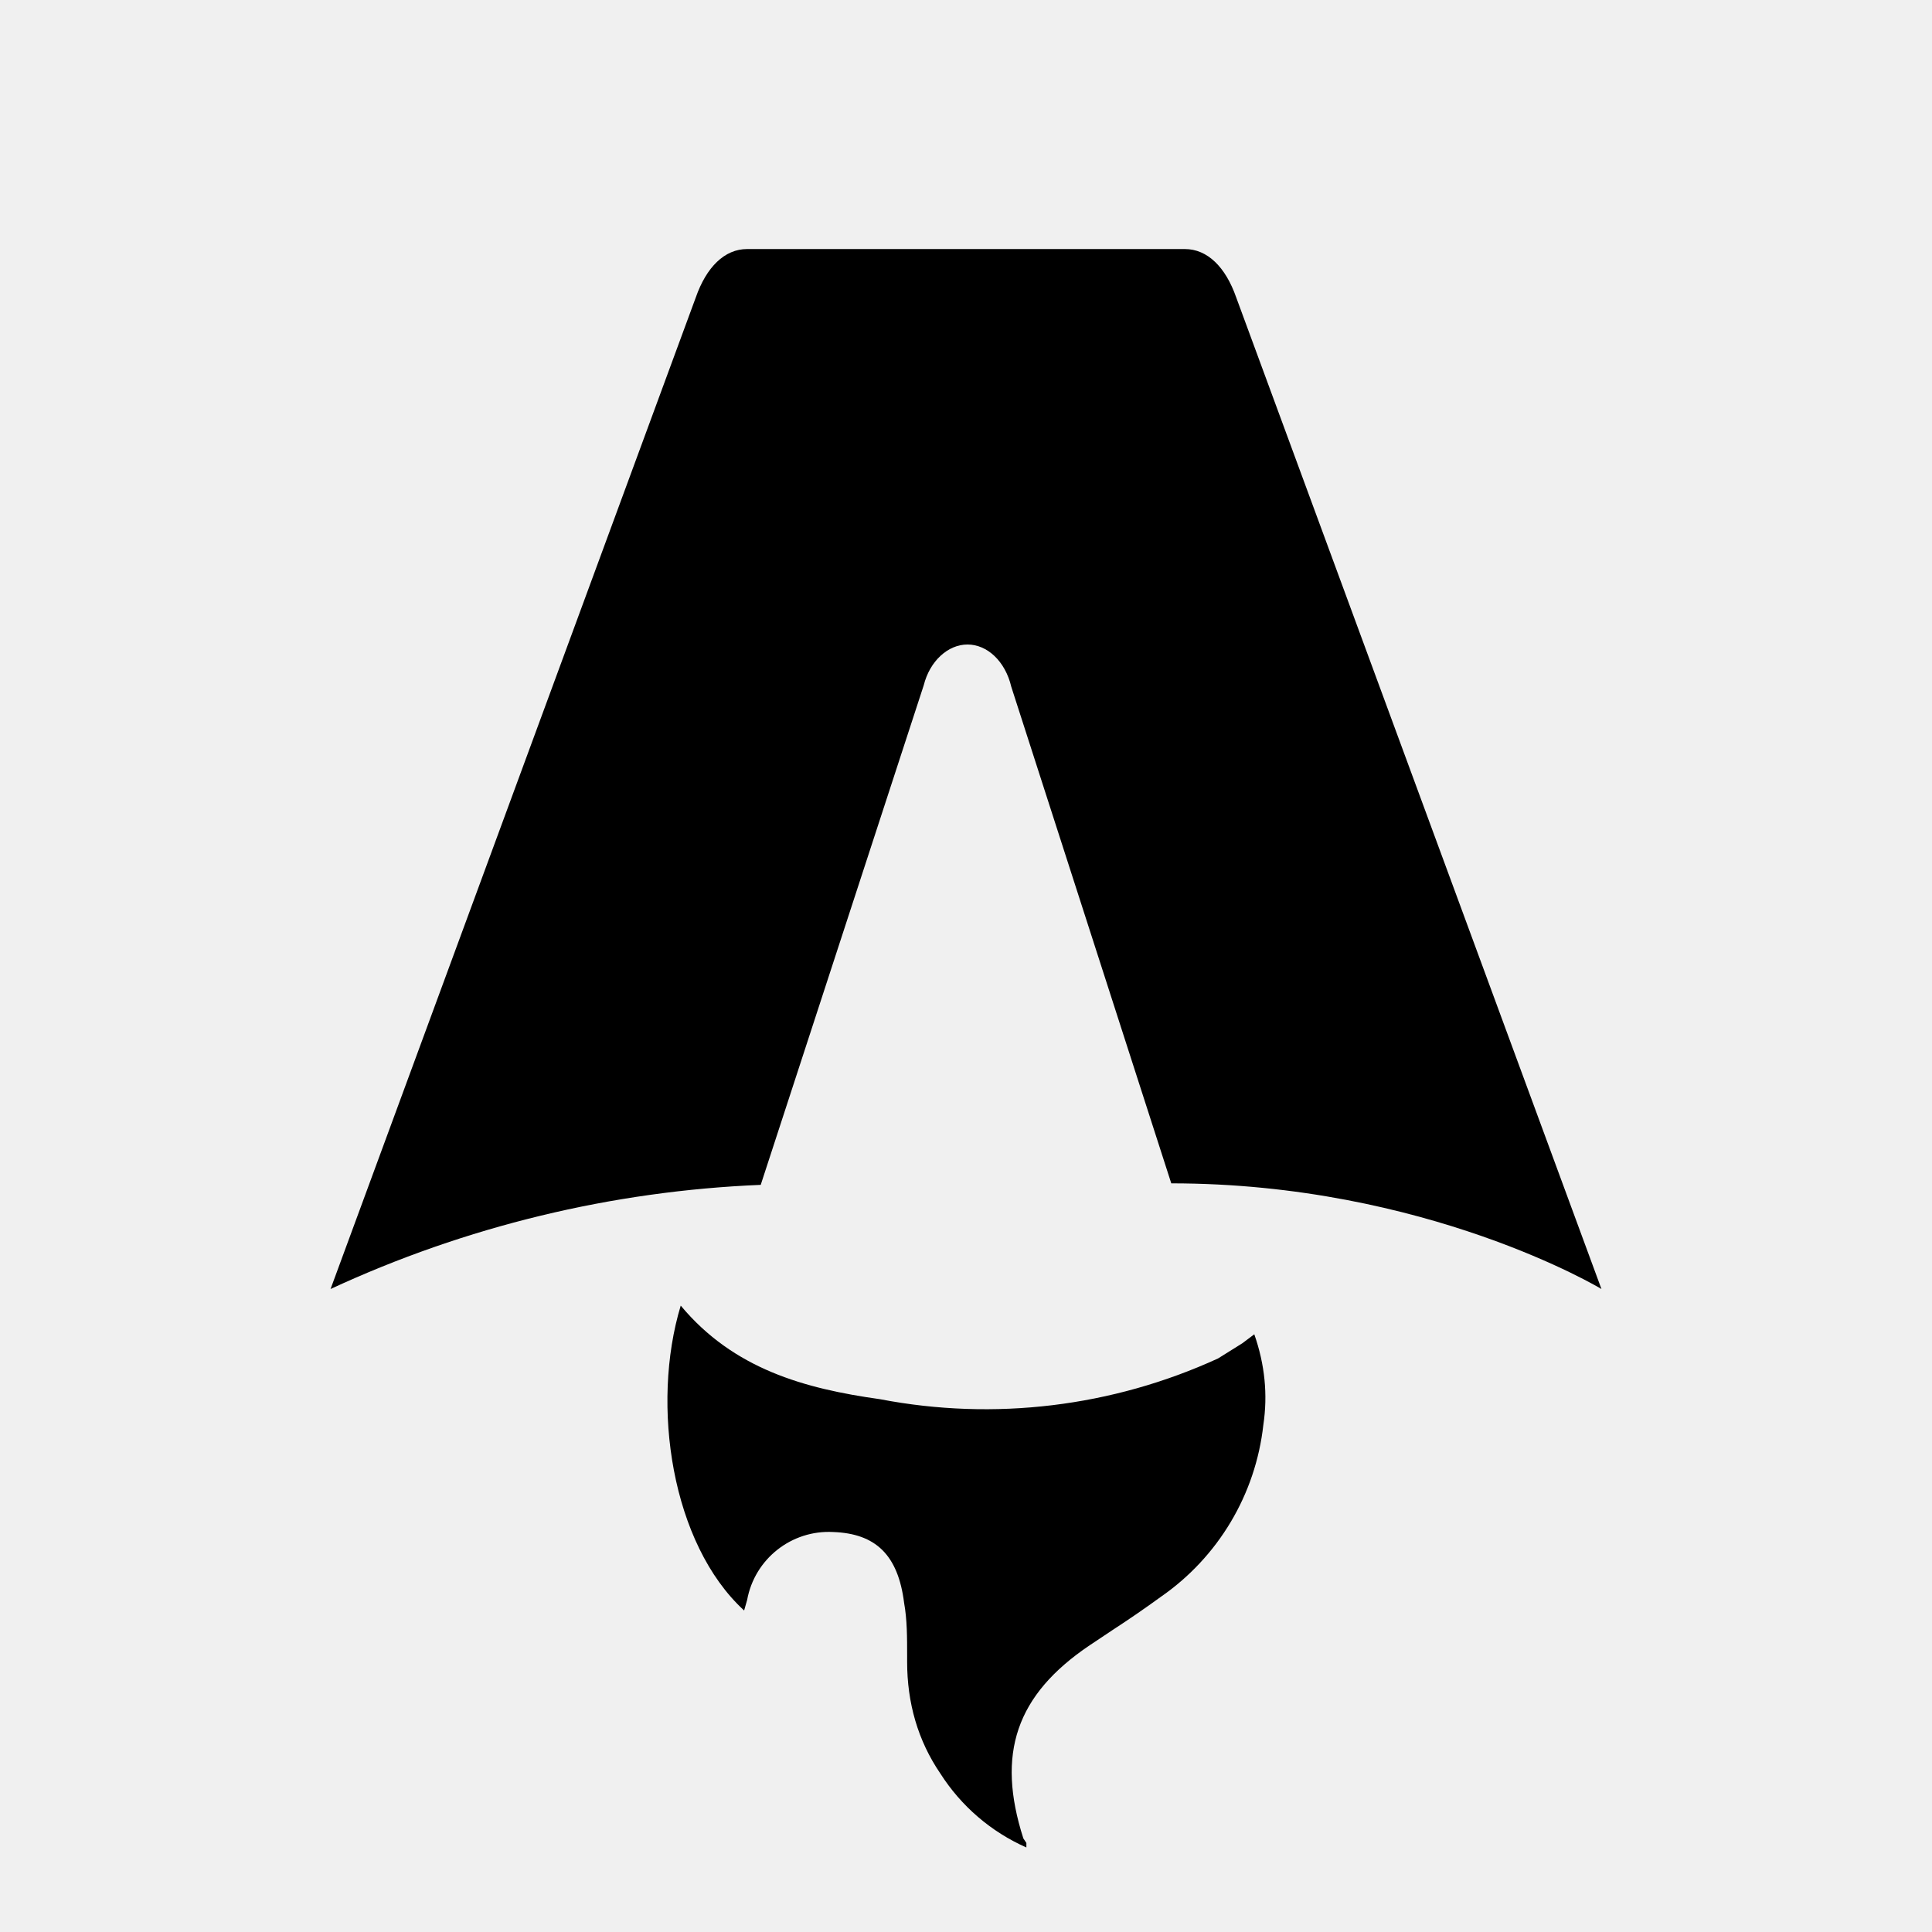
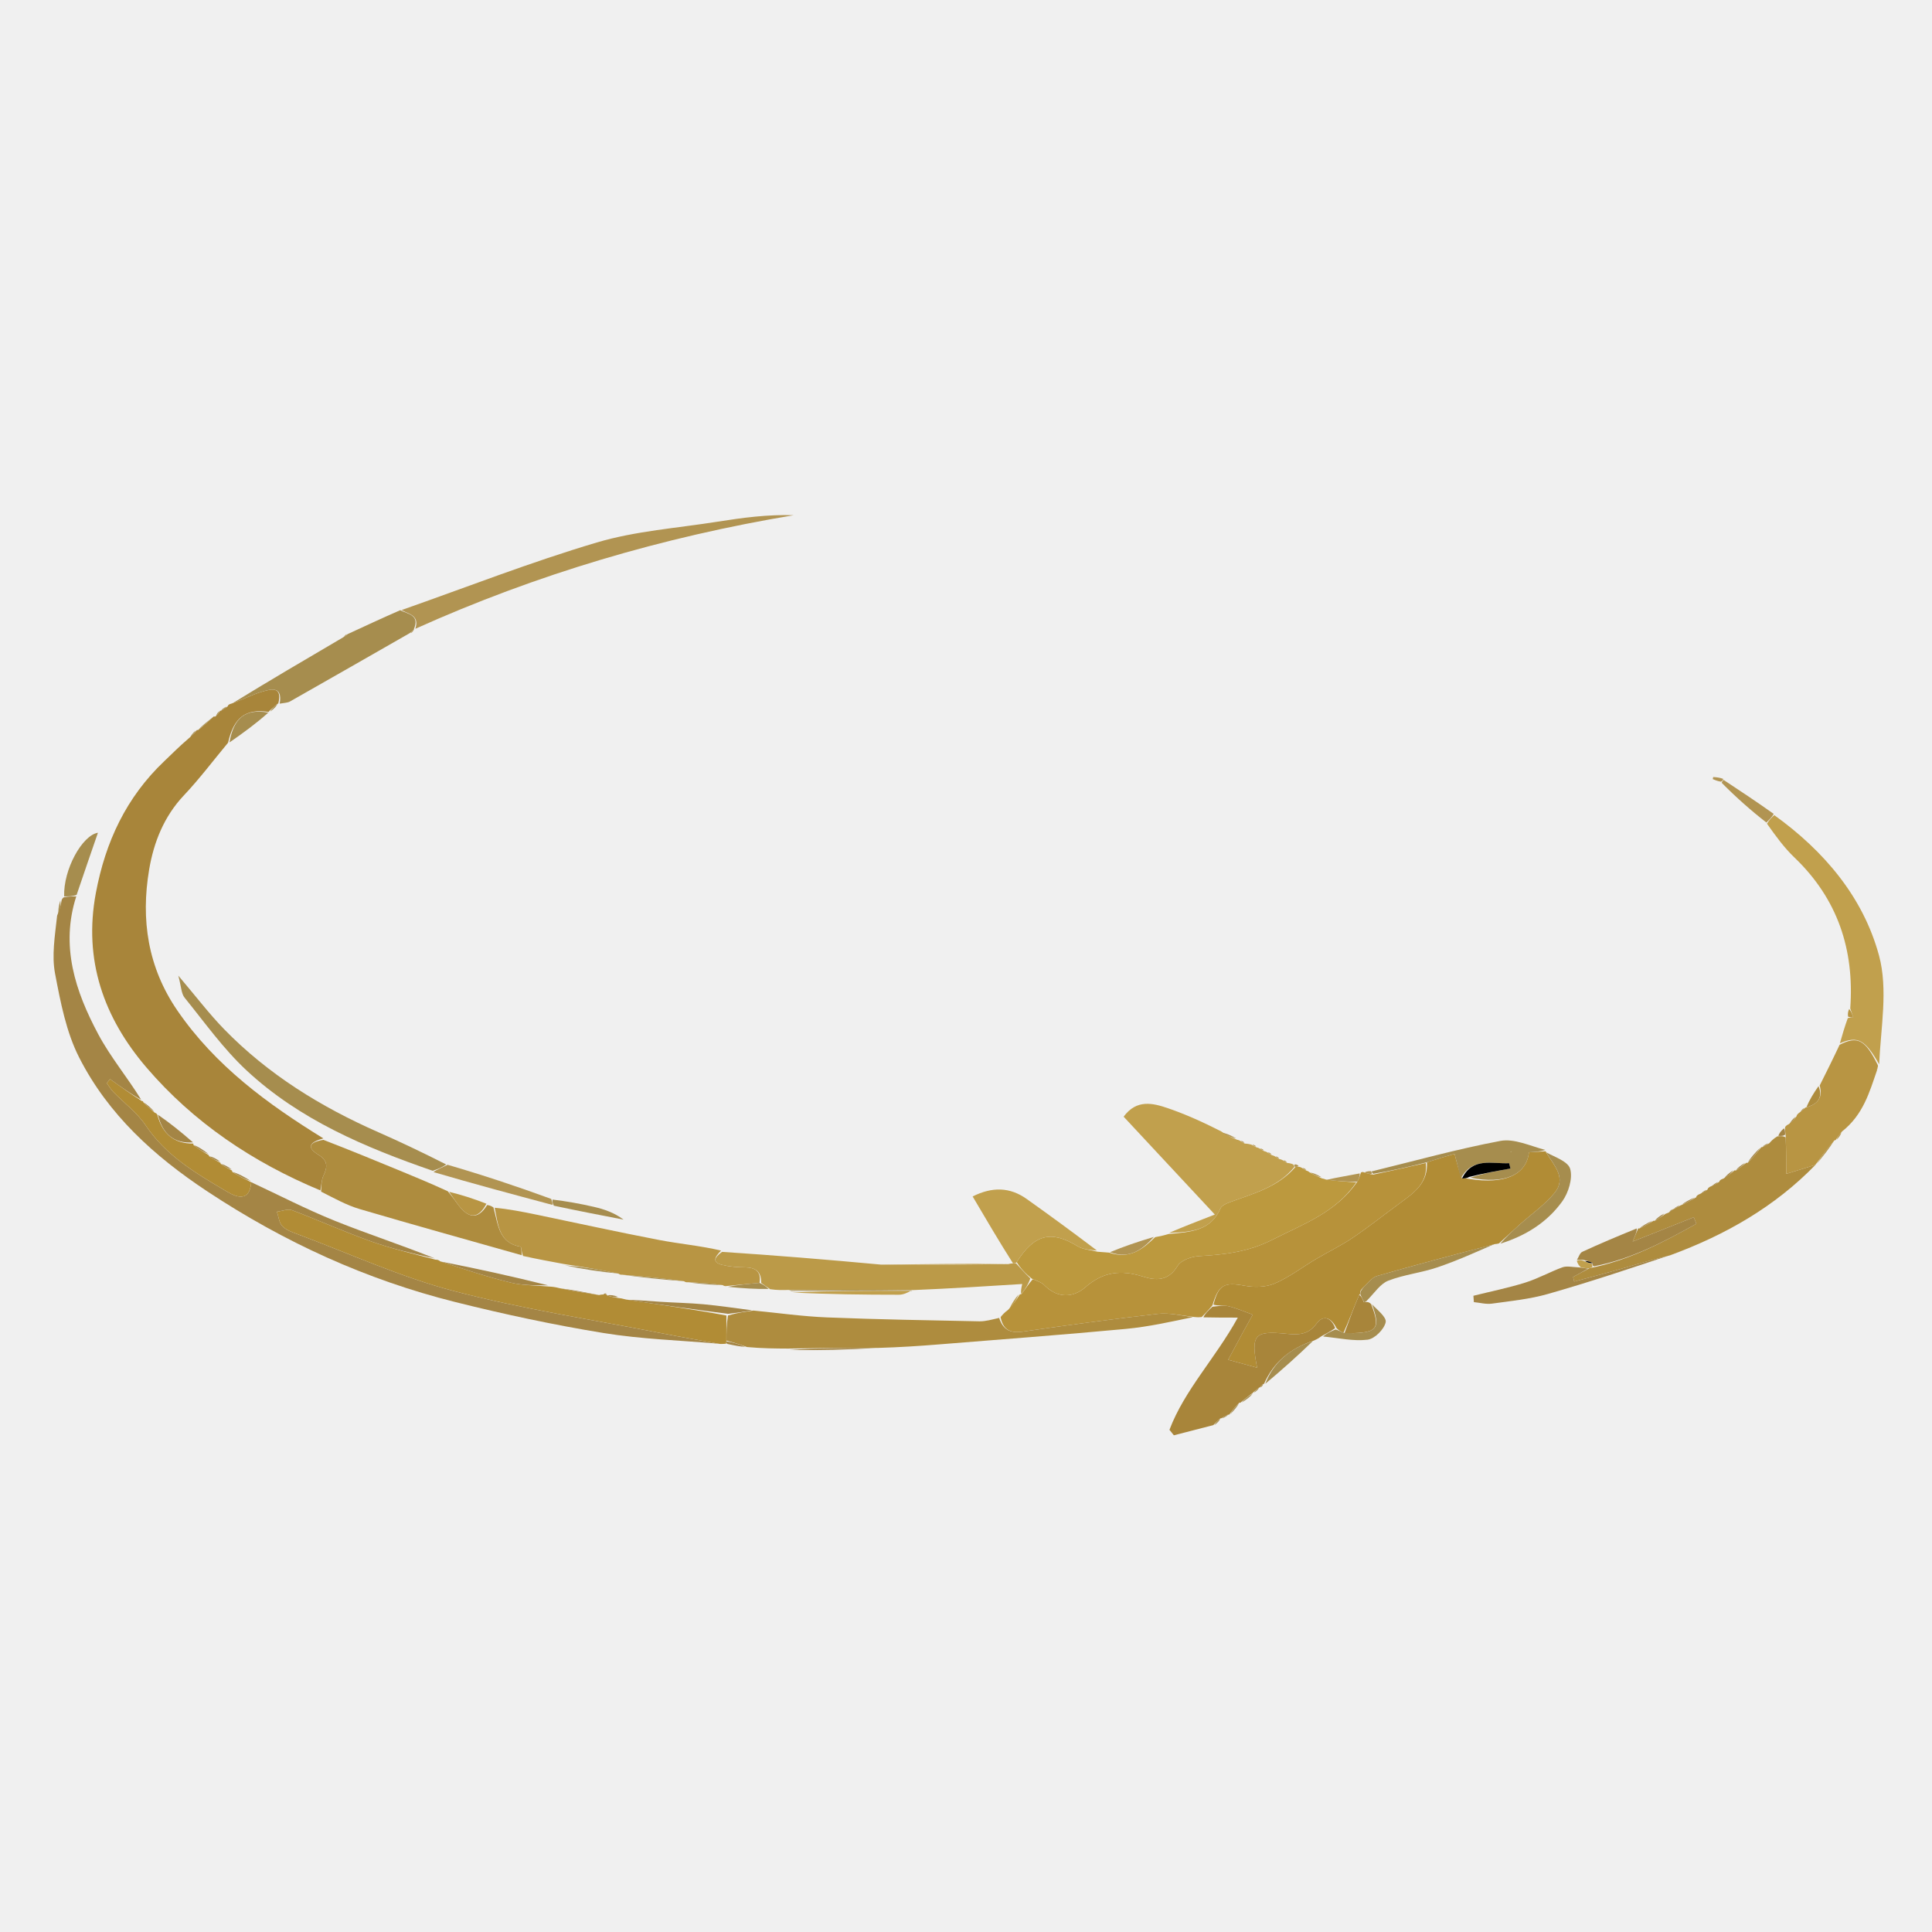
- <svg xmlns="http://www.w3.org/2000/svg" fill="none" viewBox="0 0 128 128">
-   <path d="M50.4 78.5a75.1 75.1 0 0 0-28.5 6.9l24.2-65.7c.7-2 1.9-3.2 3.4-3.2h29c1.5 0 2.7 1.2 3.4 3.2l24.2 65.7s-11.6-7-28.5-7L67 45.5c-.4-1.7-1.6-2.8-2.9-2.8-1.3 0-2.5 1.1-2.9 2.7L50.4 78.5Zm-1.1 28.2Zm-4.2-20.2c-2 6.6-.6 15.8 4.2 20.2a17.5 17.5 0 0 1 .2-.7 5.5 5.5 0 0 1 5.7-4.5c2.8.1 4.3 1.5 4.7 4.7.2 1.1.2 2.3.2 3.5v.4c0 2.7.7 5.2 2.2 7.4a13 13 0 0 0 5.7 4.9v-.3l-.2-.3c-1.8-5.6-.5-9.5 4.4-12.8l1.5-1a73 73 0 0 0 3.2-2.2 16 16 0 0 0 6.8-11.4c.3-2 .1-4-.6-6l-.8.6-1.6 1a37 37 0 0 1-22.4 2.7c-5-.7-9.7-2-13.2-6.2Z" />
-   <style>
-         path { fill: #000; }
-         @media (prefers-color-scheme: dark) {
-             path { fill: #FFF; }
-         }
-     </style>
+ <svg xmlns="http://www.w3.org/2000/svg" version="1.1" id="Layer_1" x="0px" y="0px" width="100%" viewBox="0 0 500 500" enable-background="new 0 0 500 500" xml:space="preserve">
+   <path fill="#A8853A" opacity="1" stroke="none" d=" M82.907,308.076   C65.497,300.829 50.086,290.526 37.849,276.205   C26.867,263.354 21.551,248.479 24.808,231.103   C27.295,217.831 32.683,206.33 42.513,196.993   C44.472,195.132 46.367,193.202 48.89,191.044   C49.98,190.16 50.471,189.535 50.962,188.91   C50.962,188.91 50.961,188.975 51.295,188.918   C52.846,187.72 54.062,186.579 55.278,185.438   C55.278,185.438 55.618,185.453 55.83,185.419   C56.351,184.899 56.66,184.413 56.97,183.927   C56.97,183.927 56.986,183.987 57.251,183.908   C57.99,183.481 58.464,183.132 58.938,182.783   C59.004,182.497 59.16,182.273 59.998,182.057   C62.947,181.003 65.241,179.794 67.677,179.057   C70.164,178.305 73.177,177.483 72.001,182.149   C72.001,182.149 72.007,182.01 71.779,182.171   C70.886,182.932 70.222,183.532 69.558,184.131   C69.558,184.131 69.913,184.265 69.511,184.245   C63.522,183.335 60.49,185.736 59.027,192.208   C55.229,196.774 51.648,201.545 47.578,205.854   C42.42,211.314 39.785,218.027 38.603,225.022   C36.415,237.971 38.221,250.354 45.94,261.578   C55.77,275.874 69.268,285.733 83.685,294.617   C80.184,295.55 79.204,296.902 82.353,298.825   C84.833,300.339 84.821,301.921 83.729,304.213   C83.179,305.369 83.164,306.78 82.907,308.076  z" />
+   <path fill="#B18C35" opacity="1" stroke="none" d=" M387.93,321.788   C387.93,321.788 387.509,321.931 386.873,321.97   C376.262,324.724 366.268,327.375 356.335,330.234   C355.062,330.601 354.101,332.052 352.82,333.162   C352.417,333.545 352.21,333.784 352.033,334.273   C352.044,334.505 352.051,334.97 351.77,335.111   C350.314,338.496 349.137,341.741 347.695,344.914   C346.949,344.578 346.468,344.315 345.882,343.722   C344.476,340.828 342.369,340.299 340.739,342.524   C338.578,345.475 336.041,345.494 332.891,345.175   C324.634,344.34 323.679,345.409 325.339,353.965   C322.748,353.25 320.57,352.649 317.849,351.899   C319.237,349.316 320.302,347.316 321.385,345.326   C322.312,343.622 323.26,341.929 324.199,340.232   C322.135,339.489 320.11,338.594 317.993,338.062   C316.749,337.75 315.359,338.017 314.043,337.641   C315.359,332.434 316.937,331.792 322.014,332.731   C324.541,333.199 327.568,333.162 329.864,332.177   C333.677,330.543 337.062,327.926 340.667,325.789   C343.788,323.938 347.089,322.365 350.085,320.334   C354.331,317.456 358.36,314.257 362.501,311.22   C366.008,308.647 369.586,306.139 369.294,300.787   C372.058,299.886 374.52,299.174 376.443,298.618   C377.083,301.134 377.569,303.046 378.377,304.983   C379.128,304.978 379.557,304.947 380.304,305.11   C389.442,306.585 395.041,304.013 395.694,298.211   C397.142,298.125 398.622,298.037 400.101,297.949   C400.101,297.949 400.022,297.953 400.124,298.251   C402.265,301.683 405.45,304.9 402.327,308.71   C399.795,311.801 396.373,314.159 393.358,316.857   C391.536,318.487 389.739,320.143 387.93,321.788  z" />
+   <path fill="#B7923A" opacity="1" stroke="none" d=" M368.993,300.976   C369.586,306.139 366.008,308.647 362.501,311.22   C358.36,314.257 354.331,317.456 350.085,320.334   C347.089,322.365 343.788,323.938 340.667,325.789   C337.062,327.926 333.677,330.543 329.864,332.177   C327.568,333.162 324.541,333.199 322.014,332.731   C316.937,331.792 315.359,332.434 313.788,337.798   C312.681,339.176 311.838,340.014 310.995,340.851   C310.562,340.903 310.128,340.954 309.057,340.84   C305.491,340.429 302.508,339.697 299.646,340.025   C287.975,341.363 276.328,342.94 264.7,344.624   C261.4,345.102 259.576,344.102 258.952,340.868   C259.42,340.299 259.887,339.729 260.933,338.951   C262.326,337.48 263.14,336.218 263.955,334.955   C263.955,334.955 263.998,335 264.326,334.919   C265.413,333.559 266.171,332.279 267.288,331.05   C268.507,331.569 269.54,331.866 270.194,332.533   C273.643,336.055 277.693,335.947 280.939,333.1   C285.54,329.065 290.212,328.618 295.708,330.353   C299.164,331.444 302.386,331.592 304.763,327.608   C305.636,326.144 308.374,325.19 310.322,325.08   C316.889,324.71 323.094,323.995 329.235,320.871   C337.203,316.819 345.683,313.837 351.259,305.846   C351.751,304.95 351.976,304.215 352.201,303.479   C352.201,303.479 352.451,303.168 352.99,303.399   C354.029,303.748 354.528,303.867 355.432,303.982   C360.222,302.977 364.607,301.976 368.993,300.976  z" />
+   <path fill="#A48545" opacity="1" stroke="none" d=" M186.04,347.76   C176.066,346.88 165.996,346.584 156.14,344.976   C143.258,342.874 130.447,340.128 117.781,336.956   C94.778,331.197 73.545,321.481 53.683,308.35   C39.851,299.205 27.985,288.41 20.492,273.688   C17.126,267.076 15.656,259.346 14.247,251.947   C13.363,247.306 14.193,242.339 14.787,236.955   C15.537,235.234 15.753,234.075 15.97,232.916   C15.97,232.916 16.107,232.461 16.53,232.222   C17.882,231.981 18.811,231.98 19.74,231.979   C15.587,244.855 19.498,256.579 25.461,267.718   C28.603,273.587 32.961,278.805 36.549,284.613   C33.711,283.03 31.094,281.151 28.477,279.273   C28.199,279.62 27.922,279.968 27.644,280.315   C28.186,281.065 28.648,281.893 29.285,282.551   C32.104,285.458 35.509,287.958 37.717,291.264   C42.892,299.013 50.574,303.573 58.22,308.081   C59.727,308.969 64.548,312.16 65.02,305.951   C72.222,309.309 79.299,312.977 86.659,315.943   C95.225,319.396 104.039,322.235 112.504,325.671   C106.801,324.431 101.244,323.129 95.902,321.222   C89.046,318.774 82.392,315.762 75.574,313.197   C74.477,312.784 72.981,313.432 71.669,313.59   C72.103,314.857 72.214,316.432 73.054,317.31   C74.029,318.331 75.594,318.873 76.988,319.395   C90.411,324.411 103.568,330.456 117.359,334.091   C135.135,338.777 153.42,341.537 171.492,345.093   C176.329,346.045 181.19,346.874 186.04,347.76  M64.476,311.503   C64.476,311.503 64.514,311.491 64.476,311.503  z" />
+   <path fill="#BC993E" opacity="1" stroke="none" d=" M350.993,306.007   C345.683,313.837 337.203,316.819 329.235,320.871   C323.094,323.995 316.889,324.71 310.322,325.08   C308.374,325.19 305.636,326.144 304.763,327.608   C302.386,331.592 299.164,331.444 295.708,330.353   C290.212,328.618 285.54,329.065 280.939,333.1   C277.693,335.947 273.643,336.055 270.194,332.533   C269.54,331.866 268.507,331.569 267.001,330.899   C265.226,329.452 264.1,328.208 263.122,326.647   C267.675,319.363 272.091,318.362 278.834,322.5   C280.308,323.404 282.286,323.486 284.031,323.946   C284.816,324.008 285.601,324.07 287.003,324.174   C292.513,325.991 295.782,323.215 298.957,320.173   C299.894,320.006 300.831,319.84 302.383,319.363   C308.219,318.852 313.339,318.535 315.875,312.727   C316.202,311.978 317.39,311.458 318.287,311.126   C324.303,308.896 330.658,307.314 335.278,301.996   C335.76,301.976 335.953,301.963 336.146,301.95   C336.146,301.95 336.545,302.017 336.926,302.243   C337.568,302.673 337.85,302.843 338.154,302.977   C338.154,302.977 338.545,303.047 338.906,303.389   C340.228,304.148 341.188,304.565 342.148,304.983   C342.148,304.983 342.578,305.032 343.141,305.266   C346.134,305.669 348.563,305.838 350.993,306.007  z" />
+   <path fill="#B18C35" opacity="1" stroke="none" d=" M186.355,347.818   C181.19,346.874 176.329,346.045 171.492,345.093   C153.42,341.537 135.135,338.777 117.359,334.091   C103.568,330.456 90.411,324.411 76.988,319.395   C75.594,318.873 74.029,318.331 73.054,317.31   C72.214,316.432 72.103,314.857 71.669,313.59   C72.981,313.432 74.477,312.784 75.574,313.197   C82.392,315.762 89.046,318.774 95.902,321.222   C101.244,323.129 106.801,324.431 112.697,325.999   C113.131,325.996 113.539,326.072 113.93,326.431   C120.264,328.533 126.158,330.476 132.17,331.936   C135.359,332.71 138.753,332.645 142.054,332.958   C142.786,332.998 143.518,333.038 144.858,333.391   C148.659,334.189 151.851,334.674 155.043,335.159   C155.043,335.159 155.472,335.036 155.972,335.017   C156.658,334.994 156.843,334.99 157.029,334.987   C157.029,334.987 156.992,335.002 157.106,335.251   C158.177,335.642 159.133,335.784 160.089,335.926   C160.517,335.973 160.945,336.02 162.012,336.315   C171.099,337.717 179.546,338.87 187.996,340.455   C188,342.904 188.002,344.92 187.985,347.138   C187.966,347.34 187.938,347.744 187.938,347.744   C187.516,347.788 187.093,347.832 186.355,347.818  z" />
+   <path fill="#AE8C3E" opacity="1" stroke="none" d=" M188.004,346.936   C188.002,344.92 188,342.904 188.403,340.449   C190.871,339.731 192.934,339.45 194.997,339.169   C201.334,339.781 207.659,340.687 214.011,340.944   C227.15,341.476 240.302,341.692 253.45,341.957   C255.031,341.989 256.622,341.518 258.58,341.075   C259.576,344.102 261.4,345.102 264.7,344.624   C276.328,342.94 287.975,341.363 299.646,340.025   C302.508,339.697 305.491,340.429 308.73,340.873   C303.148,342.043 297.288,343.364 291.355,343.92   C275.168,345.438 258.952,346.644 242.745,347.951   C237.827,348.347 232.904,348.672 227.161,348.843   C218.887,348.775 211.435,348.893 203.984,349.01   C200.627,348.993 197.269,348.975 193.332,348.613   C191.17,347.825 189.587,347.381 188.004,346.936  z" />
+   <path fill="#AE8C3E" opacity="1" stroke="none" d=" M83.1,308.396   C83.164,306.78 83.179,305.369 83.729,304.213   C84.821,301.921 84.833,300.339 82.353,298.825   C79.204,296.902 80.184,295.55 83.712,294.998   C90.512,297.626 96.958,300.275 103.402,302.931   C107.388,304.574 111.371,306.226 115.881,308.295   C117.172,309.802 117.901,310.915 118.707,311.969   C121.195,315.22 123.672,315.736 126.073,311.866   C126.506,311.917 126.938,311.969 127.702,312.485   C128.956,317.073 129.11,321.712 134.734,322.652   C134.948,322.688 134.934,324.087 135.026,324.851   C121.025,320.885 106.998,317.004 93.04,312.889   C89.674,311.897 86.536,310.127 83.1,308.396  z" />
+   <path fill="#C1A04D" opacity="1" stroke="none" d=" M334.988,302.003   C330.658,307.314 324.303,308.896 318.287,311.126   C317.39,311.458 316.202,311.978 315.875,312.727   C313.339,318.535 308.219,318.852 302.58,319.061   C306.076,317.551 309.991,316.032 314.397,314.322   C306.371,305.71 298.647,297.421 290.795,288.995   C294.145,284.439 298.335,285.449 302.361,286.841   C306.886,288.406 311.273,290.369 316.041,292.797   C317.617,293.941 318.873,294.447 320.129,294.952   C320.129,294.952 320.56,295.021 320.949,295.237   C321.581,295.661 321.85,295.827 322.145,295.951   C322.549,295.976 322.953,296 323.848,296.223   C324.592,296.628 324.869,296.797 325.169,296.928   C325.169,296.928 325.567,297.004 325.951,297.211   C326.587,297.622 326.862,297.788 327.161,297.915   C327.161,297.915 327.562,297.992 327.944,298.208   C328.573,298.635 328.845,298.809 329.142,298.946   C329.142,298.946 329.571,299.042 329.954,299.26   C330.569,299.68 330.829,299.841 331.114,299.96   C331.114,299.96 331.559,300.043 331.95,300.26   C332.575,300.68 332.837,300.84 333.124,300.957   C333.537,301.001 333.95,301.046 334.675,301.344   C334.988,301.597 334.988,302.003 334.988,302.003  z" />
+   <path fill="#B89543" opacity="1" stroke="none" d=" M135.375,325.043   C134.934,324.087 134.948,322.688 134.734,322.652   C129.11,321.712 128.956,317.073 128.019,312.565   C131.587,312.896 135.175,313.591 138.754,314.332   C149.374,316.532 159.967,318.872 170.617,320.911   C175.89,321.921 181.266,322.392 186.614,323.644   C184.877,325.426 184.251,326.706 186.939,327.36   C188.811,327.816 190.793,327.967 192.728,327.984   C195.499,328.009 197.071,329.072 196.559,332.008   C193.408,332.284 190.688,332.559 187.968,332.834   C187.968,332.834 187.493,332.935 187.049,332.592   C183.726,332.113 180.848,331.977 177.97,331.84   C177.97,331.84 177.492,331.942 177.044,331.589   C171.37,330.787 166.144,330.337 160.919,329.886   C160.919,329.886 160.507,329.979 160.096,329.625   C155.106,328.556 150.527,327.841 145.947,327.126   C142.54,326.496 139.133,325.866 135.375,325.043  z" />
+   <path fill="#AE8C3E" opacity="1" stroke="none" d=" M431.056,314.123   C431.056,314.123 431.434,314 431.841,313.818   C432.494,313.393 432.74,313.149 432.985,312.905   C432.985,312.905 432.971,312.97 433.222,312.883   C433.974,312.504 434.474,312.212 434.974,311.92   C434.974,311.92 434.853,311.912 435.205,311.856   C436.692,311.156 437.826,310.511 438.961,309.867   C439.025,309.53 439.205,309.275 440.011,308.965   C440.986,308.498 441.451,308.17 441.915,307.841   C441.985,307.521 442.158,307.272 442.942,306.95   C443.945,306.487 444.439,306.17 444.932,305.852   C445.017,305.538 445.196,305.292 446.023,305.007   C447.354,304.222 448.132,303.547 448.91,302.871   C448.91,302.871 449.001,302.955 449.281,302.902   C450.358,302.202 451.154,301.556 451.951,300.91   C451.951,300.91 451.986,300.979 452.32,300.932   C453.716,299.547 454.779,298.21 455.841,296.872   C455.841,296.872 455.868,296.959 456.15,296.846   C456.923,296.442 457.414,296.15 457.904,295.858   C458.396,295.297 458.887,294.736 459.987,294.082   C461.058,293.994 461.522,293.999 462.128,294.352   C462.271,297.8 462.271,300.901 462.271,303.797   C465.384,302.838 467.611,302.153 469.838,301.467   C459.37,312.242 446.702,319.551 432.18,324.887   C427.278,326.068 423.042,327.373 418.779,328.588   C415,329.666 411.193,330.645 407.399,331.667   C407.307,331.273 407.215,330.879 407.122,330.485   C408.419,329.762 409.716,329.04 411.303,328.24   C411.786,328.109 411.979,328.055 412.546,327.963   C422.373,325.804 430.721,321.324 439.009,316.715   C438.789,316.15 438.568,315.585 438.348,315.02   C433.402,316.987 428.455,318.955 422.537,321.309   C423.351,319.362 423.659,318.627 423.966,317.891   C423.967,317.891 423.977,317.955 424.29,317.93   C425.728,317.241 426.853,316.576 427.977,315.912   C427.977,315.912 427.985,315.975 428.281,315.937   C429.402,315.306 430.229,314.714 431.056,314.123  z" />
+   <path fill="#BB9A48" opacity="1" stroke="none" d=" M196.991,332.007   C197.071,329.072 195.499,328.009 192.728,327.984   C190.793,327.967 188.811,327.816 186.939,327.36   C184.251,326.706 184.877,325.426 186.86,323.983   C200.435,324.872 213.784,325.959 227.963,327.276   C239.517,327.386 250.24,327.266 260.963,327.145   C260.963,327.145 261.425,327.004 261.932,326.982   C262.617,326.961 262.795,326.962 262.973,326.963   C264.1,328.208 265.226,329.452 266.64,330.848   C266.171,332.279 265.413,333.559 264.307,334.896   C264.133,334.173 264.307,333.392 264.551,332.3   C255.355,332.88 246.229,333.455 236.282,333.874   C224.968,333.757 214.476,333.796 203.984,333.834   C202.605,333.877 201.226,333.919 199.311,333.644   C198.18,332.886 197.585,332.447 196.991,332.007  z" />
+   <path fill="#B19452" opacity="1" stroke="none" d=" M103.942,157.877   C120.755,151.973 137.387,145.457 154.449,140.395   C164.527,137.405 175.279,136.67 185.742,135.007   C192.188,133.983 198.659,133.12 205.39,133.338   C171.528,138.992 138.948,148.571 107.482,162.734   C108.651,159.173 105.675,158.953 103.942,157.877  z" />
+   <path fill="#C1A04D" opacity="1" stroke="none" d=" M478.844,260.975   C479.942,245.758 475.57,232.606 464.377,221.899   C461.778,219.413 459.622,216.464 457.294,213.173   C457.944,212.065 458.562,211.511 459.181,210.957   C472.047,220.213 482.167,232.117 486.281,247.261   C488.68,256.092 486.723,266.106 486.322,275.447   C482.72,269.066 480.758,268.002 476.16,270.015   C476.758,267.928 477.356,265.841 478.207,263.493   C478.852,263.28 479.243,263.328 479.634,263.376   C479.371,262.576 479.107,261.775 478.844,260.975  z" />
+   <path fill="#A8853A" opacity="1" stroke="none" d=" M311.434,340.924   C311.838,340.014 312.681,339.176 313.78,338.181   C315.359,338.017 316.749,337.75 317.993,338.062   C320.11,338.594 322.135,339.489 324.199,340.232   C323.26,341.929 322.312,343.622 321.385,345.326   C320.302,347.316 319.237,349.316 317.849,351.899   C320.57,352.649 322.748,353.25 325.339,353.965   C323.679,345.409 324.634,344.34 332.891,345.175   C336.041,345.494 338.578,345.475 340.739,342.524   C342.369,340.299 344.476,340.828 345.541,343.727   C344.199,344.643 343.094,345.225 341.989,345.807   C341.548,346.136 341.108,346.465 340.041,346.934   C333.724,349.014 329.553,352.638 327.11,358.178   C327.11,358.178 327.014,358.109 326.841,358.219   C326.447,358.596 326.227,358.863 326.006,359.13   C326.006,359.13 326.019,359.026 325.794,359.146   C325.118,359.659 324.666,360.053 324.215,360.446   C324.215,360.446 324.522,360.411 324.191,360.507   C322.907,361.413 321.955,362.224 321.003,363.035   C321.003,363.035 320.989,362.992 320.669,363.061   C319.597,364.131 318.845,365.134 318.093,366.136   C318.093,366.136 318.065,366.074 317.798,366.126   C317.012,366.486 316.493,366.794 315.974,367.102   C315.974,367.102 316.016,367 315.788,367.107   C315.039,367.75 314.518,368.286 313.998,368.822   C310.597,369.7 307.196,370.577 303.796,371.455   C303.415,370.981 303.034,370.508 302.653,370.035   C306.582,359.667 314.522,351.577 320.344,340.996   C317.202,340.996 314.537,340.996 311.434,340.924  z" />
+   <path fill="#B89543" opacity="1" stroke="none" d=" M476.088,270.391   C480.758,268.002 482.72,269.066 485.978,275.656   C486.037,276.006 486.024,276.028 485.958,276.141   C485.786,276.476 485.748,276.71 485.778,276.957   C483.826,282.614 482.222,288.465 476.726,292.819   C475.882,293.841 475.478,294.435 475.074,295.028   C475.074,295.028 475.078,295.073 474.72,295.149   C472.866,297.278 471.369,299.331 469.872,301.384   C469.872,301.384 469.899,301.444 469.868,301.455   C467.611,302.153 465.384,302.838 462.271,303.797   C462.271,300.901 462.271,297.8 462.132,293.999   C461.979,292.831 461.965,292.362 461.952,291.893   C462.007,291.561 462.175,291.301 462.961,290.919   C463.961,290.11 464.454,289.495 464.947,288.88   C465,288.561 465.156,288.305 465.852,287.816   C466.58,287.241 466.873,286.963 467.167,286.684   C467.166,286.684 467.124,286.651 467.486,286.574   C470.724,285.664 471.728,283.794 470.934,280.928   C472.628,277.541 474.322,274.153 476.088,270.391  z" />
+   <path fill="#A68D4E" opacity="1" stroke="none" d=" M111.998,303.001   C94.504,296.961 77.515,289.788 63.784,277.001   C57.798,271.425 52.959,264.6 47.774,258.2   C46.898,257.119 46.912,255.317 46.149,252.494   C50.759,257.922 54.129,262.376 57.995,266.348   C69.398,278.062 83.054,286.485 97.95,293.032   C103.766,295.588 109.498,298.335 115.465,301.358   C114.44,302.147 113.219,302.574 111.998,303.001  z" />
+   <path fill="#A68D4E" opacity="1" stroke="none" d=" M103.576,157.922   C105.675,158.953 108.651,159.173 107.121,162.796   C107.121,163.097 107.083,163.04 106.924,163.164   C106.504,163.459 106.259,163.65 106.029,163.862   C95.713,169.761 85.404,175.672 75.067,181.534   C74.41,181.906 73.537,181.896 72.382,182.106   C73.177,177.483 70.164,178.305 67.677,179.057   C65.241,179.794 62.947,181.003 60.196,181.992   C69.278,176.407 78.757,170.836 88.746,164.977   C89.51,164.511 89.749,164.315 89.974,164.102   C94.386,162.057 98.797,160.012 103.576,157.922  z" />
+   <path fill="#C1A04D" opacity="1" stroke="none" d=" M263.122,326.647   C262.795,326.962 262.617,326.961 262.172,326.96   C258.558,321.27 255.211,315.58 251.716,309.639   C256.798,307.1 261.346,307.2 265.689,310.282   C271.741,314.578 277.728,318.968 283.887,323.632   C282.286,323.486 280.308,323.404 278.834,322.5   C272.091,318.362 267.675,319.363 263.122,326.647  z" />
+   <path fill="#A68D4E" opacity="1" stroke="none" d=" M369.294,300.787   C364.607,301.976 360.222,302.977 355.422,303.774   C355.008,303.571 354.99,303.155 354.99,303.155   C366.077,300.453 377.094,297.377 388.293,295.269   C391.843,294.601 395.879,296.517 399.897,297.6   C398.622,298.037 397.142,298.125 395.694,298.211   C395.041,304.013 389.442,306.585 380.528,304.781   C383.924,303.646 387.415,303.032 390.906,302.419   C390.793,301.958 390.68,301.498 390.566,301.037   C386.105,301.248 381.099,299.404 378.055,304.958   C377.569,303.046 377.083,301.134 376.443,298.618   C374.52,299.174 372.058,299.886 369.294,300.787  M391.259,297.927   C391.119,298.025 390.98,298.123 390.84,298.22   C390.976,298.193 391.113,298.165 391.259,297.927  z" />
+   <path fill="#B18C35" opacity="1" stroke="none" d=" M65.009,305.973   C64.548,312.16 59.727,308.969 58.22,308.081   C50.574,303.573 42.892,299.013 37.717,291.264   C35.509,287.958 32.104,285.458 29.285,282.551   C28.648,281.893 28.186,281.065 27.644,280.315   C27.922,279.968 28.199,279.62 28.477,279.273   C31.094,281.151 33.711,283.03 36.693,284.941   C37.057,284.972 37.006,284.991 37.1,285.286   C38.156,286.385 39.119,287.189 40.082,287.992   C40.082,287.992 40.456,288.044 40.692,288.45   C42.101,293.622 45.14,295.993 50.049,295.963   C50.049,295.963 50.001,295.998 50.068,296.328   C51.444,297.429 52.752,298.2 54.06,298.971   C54.06,298.971 54.002,298.988 54.145,299.261   C55.217,300.005 56.147,300.476 57.076,300.947   C57.076,300.947 57.016,300.972 57.155,301.244   C58.219,301.995 59.143,302.474 60.068,302.953   C60.068,302.953 60.008,302.979 60.118,303.293   C61.834,304.399 63.44,305.191 65.045,305.983   C65.045,305.983 64.998,305.995 65.009,305.973  z" />
+   <path fill="#A48545" opacity="1" stroke="none" d=" M411.013,328.317   C409.716,329.04 408.419,329.762 407.122,330.485   C407.215,330.879 407.307,331.273 407.399,331.667   C411.193,330.645 415,329.666 418.779,328.588   C423.042,327.373 427.278,326.068 431.812,324.953   C421.592,328.395 411.14,331.874 400.556,334.889   C395.872,336.223 390.934,336.709 386.083,337.38   C384.58,337.588 382.986,337.137 381.434,336.988   C381.395,336.439 381.357,335.891 381.318,335.342   C385.809,334.224 390.361,333.304 394.77,331.924   C398.058,330.894 401.119,329.156 404.37,327.975   C405.466,327.577 406.832,327.921 408.805,328.016   C410.028,328.177 410.52,328.247 411.013,328.317  z" />
+   <path fill="#A48545" opacity="1" stroke="none" d=" M423.585,317.923   C423.659,318.627 423.351,319.362 422.537,321.309   C428.455,318.955 433.402,316.987 438.348,315.02   C438.568,315.585 438.789,316.15 439.009,316.715   C430.721,321.324 422.373,325.804 412.506,327.723   C412.091,327.52 411.958,327.051 412.218,326.918   C411.687,326.559 410.896,326.333 409.774,326.069   C408.999,326.036 408.556,326.042 408.112,326.047   C408.565,325.336 408.852,324.268 409.496,323.97   C414.024,321.876 418.626,319.941 423.585,317.923  z" />
+   <path fill="#A68D4E" opacity="1" stroke="none" d=" M388.3,321.852   C389.739,320.143 391.536,318.487 393.358,316.857   C396.373,314.159 399.795,311.801 402.327,308.71   C405.45,304.9 402.265,301.683 400.133,298.213   C402.263,299.398 405.83,300.555 406.371,302.537   C407.043,305.002 405.929,308.661 404.323,310.898   C400.472,316.263 394.971,319.777 388.3,321.852  z" />
+   <path fill="#B19452" opacity="1" stroke="none" d=" M112.191,303.333   C113.219,302.574 114.44,302.147 115.836,301.441   C124.774,304.052 133.536,306.941 142.643,310.276   C142.985,311.093 142.983,311.464 142.981,311.835   C132.782,309.112 122.584,306.388 112.191,303.333  z" />
+   <path fill="#A68D4E" opacity="1" stroke="none" d=" M352.995,333.001   C354.101,332.052 355.062,330.601 356.335,330.234   C366.268,327.375 376.262,324.724 386.652,322.004   C382.057,324.017 377.118,326.25 372.011,327.985   C367.855,329.398 363.358,329.859 359.284,331.441   C357.214,332.244 355.743,334.589 353.742,336.606   C353.484,336.975 353.011,337.02 353.005,337.011   C352.999,337.003 352.983,336.991 352.875,336.734   C352.528,335.975 352.289,335.473 352.051,334.97   C352.051,334.97 352.044,334.505 352.206,334.11   C352.592,333.49 352.801,333.252 352.995,333.001  z" />
+   <path fill="#A68D4E" opacity="1" stroke="none" d=" M19.831,231.59   C18.811,231.98 17.882,231.981 16.605,231.996   C16.365,225.007 21.289,216.167 25.347,215.51   C23.55,220.708 21.736,225.954 19.831,231.59  z" />
+   <path fill="#A8853A" opacity="1" stroke="none" d=" M351.77,335.111   C352.289,335.473 352.528,335.975 352.852,336.759   C352.937,337.04 353.011,337.02 353.011,337.02   C353.011,337.02 353.484,336.975 353.72,336.963   C354.131,336.987 354.305,337.023 354.829,337.464   C357.229,343.621 356.448,344.793 350.402,345.009   C349.589,345.038 348.775,344.996 347.961,344.987   C349.137,341.741 350.314,338.496 351.77,335.111  z" />
+   <path fill="#A48545" opacity="1" stroke="none" d=" M141.833,332.637   C138.753,332.645 135.359,332.71 132.17,331.936   C126.158,330.476 120.264,328.533 114.124,326.504   C123.155,328.251 132.383,330.283 141.833,332.637  z" />
+   <path fill="#A48545" opacity="1" stroke="none" d=" M194.57,339.099   C192.934,339.45 190.871,339.731 188.401,340.017   C179.546,338.87 171.099,337.717 162.328,336.382   C164.999,336.439 167.992,336.713 170.99,336.906   C174.705,337.146 178.434,337.207 182.139,337.549   C186.151,337.92 190.142,338.525 194.57,339.099  z" />
+   <path fill="#A68D4E" opacity="1" stroke="none" d=" M347.695,344.914   C348.775,344.996 349.589,345.038 350.402,345.009   C356.448,344.793 357.229,343.621 355.082,337.545   C356.3,338.902 358.901,340.861 358.613,342.196   C358.219,344.025 355.769,346.479 353.953,346.708   C350.334,347.163 346.548,346.286 342.41,345.883   C343.094,345.225 344.199,344.643 345.646,344.057   C346.468,344.315 346.949,344.578 347.695,344.914  z" />
+   <path fill="#A48545" opacity="1" stroke="none" d=" M204.231,349.365   C211.435,348.893 218.887,348.775 226.701,348.867   C219.535,349.291 212.006,349.505 204.231,349.365  z" />
+   <path fill="#B19452" opacity="1" stroke="none" d=" M459.032,210.633   C458.562,211.511 457.944,212.065 457.147,212.877   C453.154,209.765 449.34,206.395 445.576,202.595   C445.779,202.061 445.931,201.957 446.084,201.853   C450.35,204.672 454.616,207.49 459.032,210.633  z" />
+   <path fill="#A68D4E" opacity="1" stroke="none" d=" M59.383,192.145   C60.49,185.736 63.522,183.335 69.445,184.423   C66.434,187.108 63.087,189.594 59.383,192.145  z" />
+   <path fill="#A68D4E" opacity="1" stroke="none" d=" M143.336,312.031   C142.983,311.464 142.985,311.093 142.986,310.444   C146.574,310.882 150.182,311.515 153.745,312.344   C156.372,312.955 158.94,313.823 161.374,315.638   C155.48,314.501 149.586,313.364 143.336,312.031  z" />
+   <path fill="#B89543" opacity="1" stroke="none" d=" M125.887,311.525   C123.672,315.736 121.195,315.22 118.707,311.969   C117.901,310.915 117.172,309.802 116.227,308.445   C119.264,309.178 122.482,310.181 125.887,311.525  z" />
+   <path fill="#A68D4E" opacity="1" stroke="none" d=" M327.458,358.122   C329.553,352.638 333.724,349.014 339.786,347.045   C336.04,350.699 331.923,354.382 327.458,358.122  z" />
+   <path fill="#B19452" opacity="1" stroke="none" d=" M298.624,320.11   C295.782,323.215 292.513,325.991 287.27,324.071   C290.711,322.632 294.5,321.34 298.624,320.11  z" />
+   <path fill="#C1A04D" opacity="1" stroke="none" d=" M260.503,327.072   C250.24,327.266 239.517,327.386 228.423,327.339   C238.716,327.114 249.38,327.056 260.503,327.072  z" />
+   <path fill="#A68D4E" opacity="1" stroke="none" d=" M204.19,333.913   C214.476,333.796 224.968,333.757 235.833,333.929   C236.207,334.14 236.172,334.114 235.702,334.053   C225.096,334.029 214.96,334.066 204.823,334.103   C204.823,334.103 204.396,333.992 204.19,333.913  z" />
+   <path fill="#C1A04D" opacity="1" stroke="none" d=" M205.037,334.495   C214.96,334.066 225.096,334.029 235.707,334.074   C235.003,334.478 233.824,335.077 232.645,335.077   C223.514,335.079 214.383,334.965 205.037,334.495  z" />
+   <path fill="#A68D4E" opacity="1" stroke="none" d=" M161.333,329.965   C166.144,330.337 171.37,330.787 176.805,331.537   C171.925,331.239 166.836,330.641 161.333,329.965  z" />
+   <path fill="#A48545" opacity="1" stroke="none" d=" M49.939,295.637   C45.14,295.993 42.101,293.622 40.877,288.491   C43.826,290.521 46.827,292.916 49.939,295.637  z" />
+   <path fill="#A68D4E" opacity="1" stroke="none" d=" M146.177,327.459   C150.527,327.841 155.106,328.556 159.893,329.567   C155.536,329.172 150.971,328.483 146.177,327.459  z" />
+   <path fill="#A68D4E" opacity="1" stroke="none" d=" M196.559,332.008   C197.585,332.447 198.18,332.886 198.901,333.582   C195.593,333.63 192.159,333.422 188.347,333.024   C190.688,332.559 193.408,332.284 196.559,332.008  z" />
+   <path fill="#AE8C3E" opacity="1" stroke="none" d=" M470.131,301.223   C471.369,299.331 472.866,297.278 474.698,295.151   C473.485,297.072 471.937,299.067 470.131,301.223  z" />
+   <path fill="#A68D4E" opacity="1" stroke="none" d=" M178.378,331.919   C180.848,331.977 183.726,332.113 186.811,332.544   C184.273,332.558 181.53,332.278 178.378,331.919  z" />
+   <path fill="#A48545" opacity="1" stroke="none" d=" M154.648,335.075   C151.851,334.674 148.659,334.189 145.219,333.455   C148.065,333.801 151.159,334.395 154.648,335.075  z" />
+   <path fill="#B19452" opacity="1" stroke="none" d=" M351.259,305.846   C348.563,305.838 346.134,305.669 343.346,305.336   C345.843,304.74 348.699,304.308 351.878,303.678   C351.976,304.215 351.751,304.95 351.259,305.846  z" />
+   <path fill="#AE8C3E" opacity="1" stroke="none" d=" M470.628,281.092   C471.728,283.794 470.724,285.664 467.501,286.552   C468.209,284.822 469.266,283.039 470.628,281.092  z" />
+   <path fill="#A48545" opacity="1" stroke="none" d=" M64.922,305.657   C63.44,305.191 61.834,304.399 60.133,303.264   C61.625,303.724 63.212,304.528 64.922,305.657  z" />
+   <path fill="#BB9A48" opacity="1" stroke="none" d=" M263.629,334.973   C263.14,336.218 262.326,337.48 261.198,338.856   C261.69,337.643 262.496,336.317 263.629,334.973  z" />
+   <path fill="#A48545" opacity="1" stroke="none" d=" M187.985,347.138   C189.587,347.381 191.17,347.825 192.879,348.546   C191.566,348.517 190.127,348.212 188.313,347.825   C187.938,347.744 187.966,347.34 187.985,347.138  z" />
+   <path fill="#A48545" opacity="1" stroke="none" d=" M455.552,297.004   C454.779,298.21 453.716,299.547 452.288,300.91   C453.036,299.669 454.15,298.403 455.552,297.004  z" />
+   <path fill="#A48545" opacity="1" stroke="none" d=" M53.942,298.665   C52.752,298.2 51.444,297.429 50.085,296.303   C51.298,296.752 52.561,297.556 53.942,298.665  z" />
+   <path fill="#A68D4E" opacity="1" stroke="none" d=" M55.027,185.635   C54.062,186.579 52.846,187.72 51.267,188.902   C52.195,187.905 53.485,186.869 55.027,185.635  z" />
+   <path fill="#A68D4E" opacity="1" stroke="none" d=" M321.32,362.987   C321.955,362.224 322.907,361.413 324.208,360.661   C323.584,361.459 322.61,362.199 321.32,362.987  z" />
+   <path fill="#A68D4E" opacity="1" stroke="none" d=" M318.38,366.007   C318.845,365.134 319.597,364.131 320.69,363.067   C320.243,363.962 319.455,364.92 318.38,366.007  z" />
+   <path fill="#B19452" opacity="1" stroke="none" d=" M319.969,294.646   C318.873,294.447 317.617,293.941 316.224,293.113   C317.327,293.307 318.568,293.824 319.969,294.646  z" />
+   <path fill="#A48545" opacity="1" stroke="none" d=" M438.606,309.887   C437.826,310.511 436.692,311.156 435.209,311.795   C435.991,311.163 437.121,310.535 438.606,309.887  z" />
+   <path fill="#A48545" opacity="1" stroke="none" d=" M159.922,335.619   C159.133,335.784 158.177,335.642 157.114,335.232   C157.922,335.08 158.838,335.195 159.922,335.619  z" />
+   <path fill="#A48545" opacity="1" stroke="none" d=" M427.622,315.928   C426.853,316.576 425.728,317.241 424.258,317.922   C425.031,317.275 426.149,316.609 427.622,315.928  z" />
+   <path fill="#B89543" opacity="1" stroke="none" d=" M478.572,261.108   C479.107,261.775 479.371,262.576 479.634,263.376   C479.243,263.328 478.852,263.28 478.284,263.116   C478.171,262.414 478.235,261.828 478.572,261.108  z" />
+   <path fill="#B19452" opacity="1" stroke="none" d=" M341.999,304.671   C341.188,304.565 340.228,304.148 339.093,303.455   C339.896,303.573 340.873,303.966 341.999,304.671  z" />
+   <path fill="#C1A04D" opacity="1" stroke="none" d=" M411.958,327.051   C411.958,327.051 412.091,327.52 412.131,327.761   C411.979,328.055 411.786,328.109 411.303,328.24   C410.52,328.247 410.028,328.177 409.172,328.022   C408.558,327.485 408.307,327.033 408.084,326.314   C408.556,326.042 408.999,326.036 409.878,326.333   C410.861,326.774 411.409,326.912 411.958,327.051  z" />
+   <path fill="#A48545" opacity="1" stroke="none" d=" M39.957,287.702   C39.119,287.189 38.156,286.385 37.108,285.26   C37.959,285.763 38.895,286.588 39.957,287.702  z" />
+   <path fill="#A48545" opacity="1" stroke="none" d=" M56.979,300.626   C56.147,300.476 55.217,300.005 54.153,299.232   C54.974,299.389 55.928,299.846 56.979,300.626  z" />
+   <path fill="#A48545" opacity="1" stroke="none" d=" M430.724,314.06   C430.229,314.714 429.402,315.306 428.252,315.922   C428.75,315.296 429.571,314.647 430.724,314.06  z" />
+   <path fill="#A48545" opacity="1" stroke="none" d=" M59.95,302.647   C59.143,302.474 58.219,301.995 57.164,301.213   C57.967,301.387 58.9,301.864 59.95,302.647  z" />
+   <path fill="#A48545" opacity="1" stroke="none" d=" M451.627,300.937   C451.154,301.556 450.358,302.202 449.228,302.87   C449.698,302.249 450.501,301.606 451.627,300.937  z" />
+   <path fill="#A48545" opacity="1" stroke="none" d=" M448.576,302.88   C448.132,303.547 447.354,304.222 446.244,304.937   C446.688,304.28 447.465,303.585 448.576,302.88  z" />
+   <path fill="#A68D4E" opacity="1" stroke="none" d=" M15.615,233.06   C15.753,234.075 15.537,235.234 15.12,236.688   C15.034,235.724 15.147,234.465 15.615,233.06  z" />
+   <path fill="#B19452" opacity="1" stroke="none" d=" M445.383,202.298   C444.512,202.165 443.883,201.899 443.255,201.633   C443.296,201.455 443.337,201.276 443.378,201.098   C444.186,201.155 444.993,201.212 445.942,201.561   C445.931,201.957 445.779,202.061 445.383,202.298  z" />
+   <path fill="#A68D4E" opacity="1" stroke="none" d=" M50.674,189.011   C50.471,189.535 49.98,190.16 49.195,190.89   C49.397,190.368 49.892,189.74 50.674,189.011  z" />
+   <path fill="#A68D4E" opacity="1" stroke="none" d=" M69.961,184.127   C70.222,183.532 70.886,182.932 71.848,182.175   C71.553,182.718 70.959,183.42 69.961,184.127  z" />
+   <path fill="#A48545" opacity="1" stroke="none" d=" M464.668,288.992   C464.454,289.495 463.961,290.11 463.181,290.83   C463.391,290.324 463.89,289.713 464.668,288.992  z" />
+   <path fill="#A48545" opacity="1" stroke="none" d=" M461.67,292.002   C461.965,292.362 461.979,292.831 461.989,293.652   C461.522,293.999 461.058,293.994 460.247,293.976   C460.396,293.346 460.893,292.729 461.67,292.002  z" />
+   <path fill="#A68D4E" opacity="1" stroke="none" d=" M314.294,368.819   C314.518,368.286 315.039,367.75 315.839,367.128   C315.609,367.634 315.1,368.225 314.294,368.819  z" />
+   <path fill="#AE8C3E" opacity="1" stroke="none" d=" M475.344,294.931   C475.478,294.435 475.882,293.841 476.539,293.129   C476.399,293.618 476.006,294.226 475.344,294.931  z" />
+   <path fill="#A48545" opacity="1" stroke="none" d=" M457.593,295.877   C457.414,296.15 456.923,296.442 456.149,296.803   C456.338,296.546 456.81,296.221 457.593,295.877  z" />
+   <path fill="#A68D4E" opacity="1" stroke="none" d=" M316.301,367.079   C316.493,366.794 317.012,366.486 317.832,366.127   C317.631,366.403 317.13,366.729 316.301,367.079  z" />
+   <path fill="#B19452" opacity="1" stroke="none" d=" M354.715,303.08   C354.99,303.155 355.008,303.571 355.018,303.778   C354.528,303.867 354.029,303.748 353.172,303.482   C353.356,303.225 353.898,303.115 354.715,303.08  z" />
+   <path fill="#A48545" opacity="1" stroke="none" d=" M444.621,305.889   C444.439,306.17 443.945,306.487 443.165,306.883   C443.355,306.616 443.832,306.271 444.621,305.889  z" />
+   <path fill="#A68D4E" opacity="1" stroke="none" d=" M324.541,360.423   C324.666,360.053 325.118,359.659 325.846,359.153   C325.704,359.494 325.286,359.947 324.541,360.423  z" />
+   <path fill="#A48545" opacity="1" stroke="none" d=" M434.666,311.943   C434.474,312.212 433.974,312.504 433.192,312.87   C433.392,312.618 433.875,312.292 434.666,311.943  z" />
+   <path fill="#A48545" opacity="1" stroke="none" d=" M441.617,307.897   C441.451,308.17 440.986,308.498 440.245,308.91   C440.418,308.647 440.868,308.3 441.617,307.897  z" />
+   <path fill="#A68D4E" opacity="1" stroke="none" d=" M58.628,182.837   C58.464,183.132 57.99,183.481 57.222,183.897   C57.392,183.606 57.855,183.248 58.628,182.837  z" />
+   <path fill="#A68D4E" opacity="1" stroke="none" d=" M56.682,184.038   C56.66,184.413 56.351,184.899 55.823,185.589   C55.868,185.245 56.131,184.698 56.682,184.038  z" />
+   <path fill="#B19452" opacity="1" stroke="none" d=" M338.048,302.71   C337.85,302.843 337.568,302.673 337.118,302.305   C337.267,302.243 337.604,302.343 338.048,302.71  z" />
+   <path fill="#B19452" opacity="1" stroke="none" d=" M322.046,295.693   C321.85,295.827 321.581,295.661 321.159,295.297   C321.302,295.239 321.625,295.337 322.046,295.693  z" />
+   <path fill="#A68D4E" opacity="1" stroke="none" d=" M326.292,359.068   C326.227,358.863 326.447,358.596 326.875,358.171   C326.915,358.344 326.747,358.675 326.292,359.068  z" />
+   <path fill="#B19452" opacity="1" stroke="none" d=" M106.295,163.868   C106.259,163.65 106.504,163.459 106.955,163.151   C106.95,163.3 106.755,163.587 106.295,163.868  z" />
+   <path fill="#B19452" opacity="1" stroke="none" d=" M89.716,164.119   C89.749,164.315 89.51,164.511 89.07,164.828   C89.076,164.69 89.267,164.413 89.716,164.119  z" />
+   <path fill="#B19452" opacity="1" stroke="none" d=" M335.278,301.996   C334.988,302.003 334.988,301.597 334.983,301.394   C335.299,301.273 335.62,301.354 336.043,301.693   C335.953,301.963 335.76,301.976 335.278,301.996  z" />
+   <path fill="#B19452" opacity="1" stroke="none" d=" M333.027,300.707   C332.837,300.84 332.575,300.68 332.167,300.325   C332.306,300.268 332.618,300.362 333.027,300.707  z" />
+   <path fill="#B19452" opacity="1" stroke="none" d=" M331.022,299.708   C330.829,299.841 330.569,299.68 330.164,299.325   C330.305,299.266 330.618,299.361 331.022,299.708  z" />
+   <path fill="#A48545" opacity="1" stroke="none" d=" M432.707,312.96   C432.74,313.149 432.494,313.393 432.037,313.785   C432.027,313.628 432.228,313.321 432.707,312.96  z" />
+   <path fill="#B19452" opacity="1" stroke="none" d=" M329.049,298.677   C328.845,298.809 328.573,298.635 328.14,298.266   C328.289,298.207 328.623,298.307 329.049,298.677  z" />
+   <path fill="#C1A04D" opacity="1" stroke="none" d=" M485.851,276.731   C485.748,276.71 485.786,276.476 485.948,276.147   C486.003,276.039 485.923,276.506 485.851,276.731  z" />
+   <path fill="#A48545" opacity="1" stroke="none" d=" M156.954,334.755   C156.843,334.99 156.658,334.994 156.193,334.991   C156.236,334.83 156.558,334.676 156.954,334.755  z" />
+   <path fill="#B19452" opacity="1" stroke="none" d=" M327.058,297.652   C326.862,297.788 326.587,297.622 326.146,297.265   C326.29,297.205 326.623,297.297 327.058,297.652  z" />
+   <path fill="#A48545" opacity="1" stroke="none" d=" M466.853,286.78   C466.873,286.963 466.58,287.241 466.052,287.704   C466.058,287.55 466.299,287.213 466.853,286.78  z" />
+   <path fill="#B19452" opacity="1" stroke="none" d=" M325.068,296.661   C324.869,296.797 324.592,296.628 324.148,296.267   C324.294,296.206 324.631,296.3 325.068,296.661  z" />
+   <path fill="#000000" opacity="1" stroke="none" d=" M378.377,304.983   C381.099,299.404 386.105,301.248 390.566,301.037   C390.68,301.498 390.793,301.958 390.906,302.419   C387.415,303.032 383.924,303.646 380.209,304.588   C379.557,304.947 379.128,304.978 378.377,304.983  z" />
+   <path fill="#A8853A" opacity="1" stroke="none" d=" M352.82,333.162   C352.801,333.252 352.592,333.49 352.195,333.878   C352.21,333.784 352.417,333.545 352.82,333.162  z" />
+   <path fill="#B18C35" opacity="1" stroke="none" d=" M64.495,311.497   C64.514,311.491 64.476,311.503 64.495,311.497  z" />
+   <path fill="#B18C35" opacity="1" stroke="none" d=" M391.254,298.032   C391.113,298.165 390.976,298.193 390.84,298.22   C390.98,298.123 391.119,298.025 391.254,298.032  z" />
+   <path fill="#000000" opacity="1" stroke="none" d=" M412.218,326.918   C411.409,326.912 410.861,326.774 410.208,326.371   C410.896,326.333 411.687,326.559 412.218,326.918  z" />
+   <path fill="#A68D4E" opacity="1" stroke="none" d=" M353.005,337.011   C353.011,337.02 352.937,337.04 352.96,337.016   C352.983,336.991 352.999,337.003 353.005,337.011  z" />
</svg>
